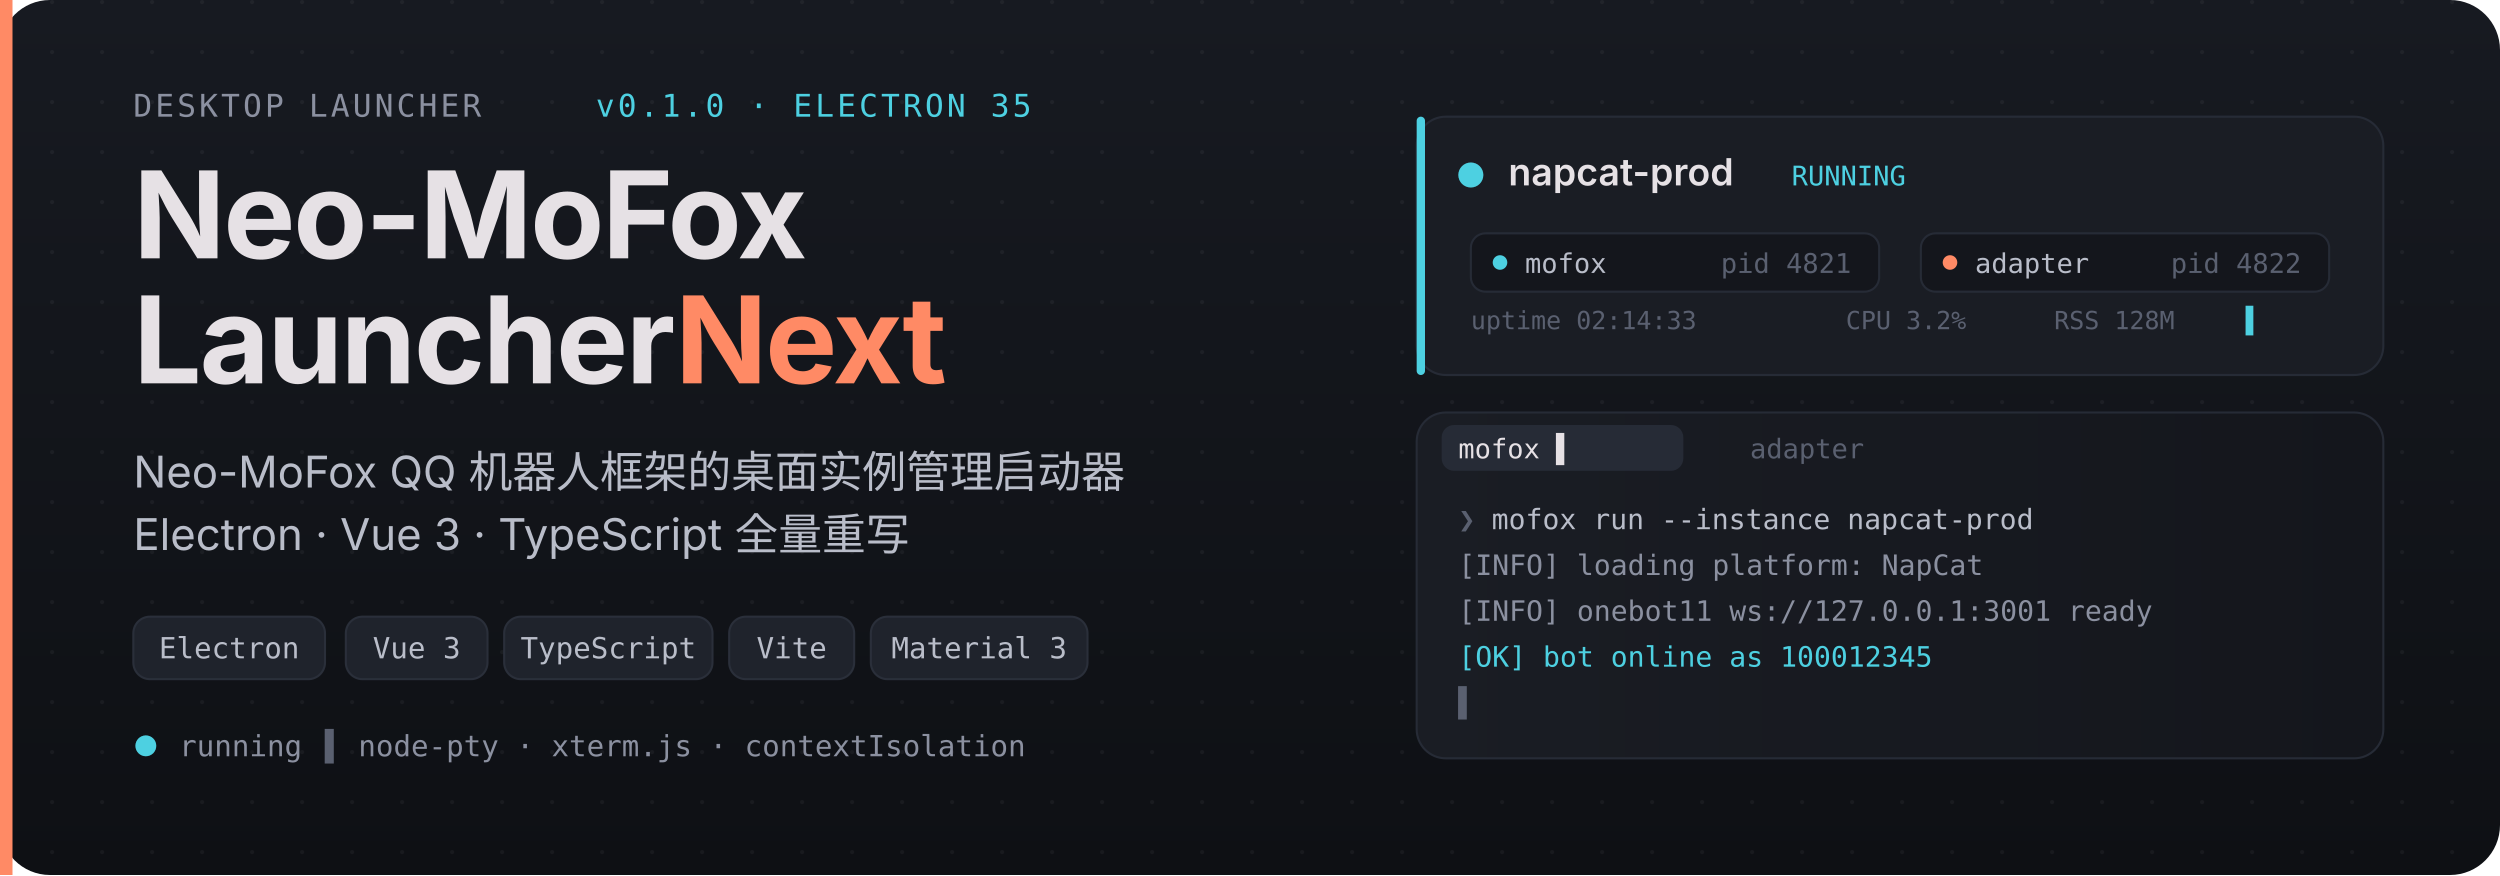
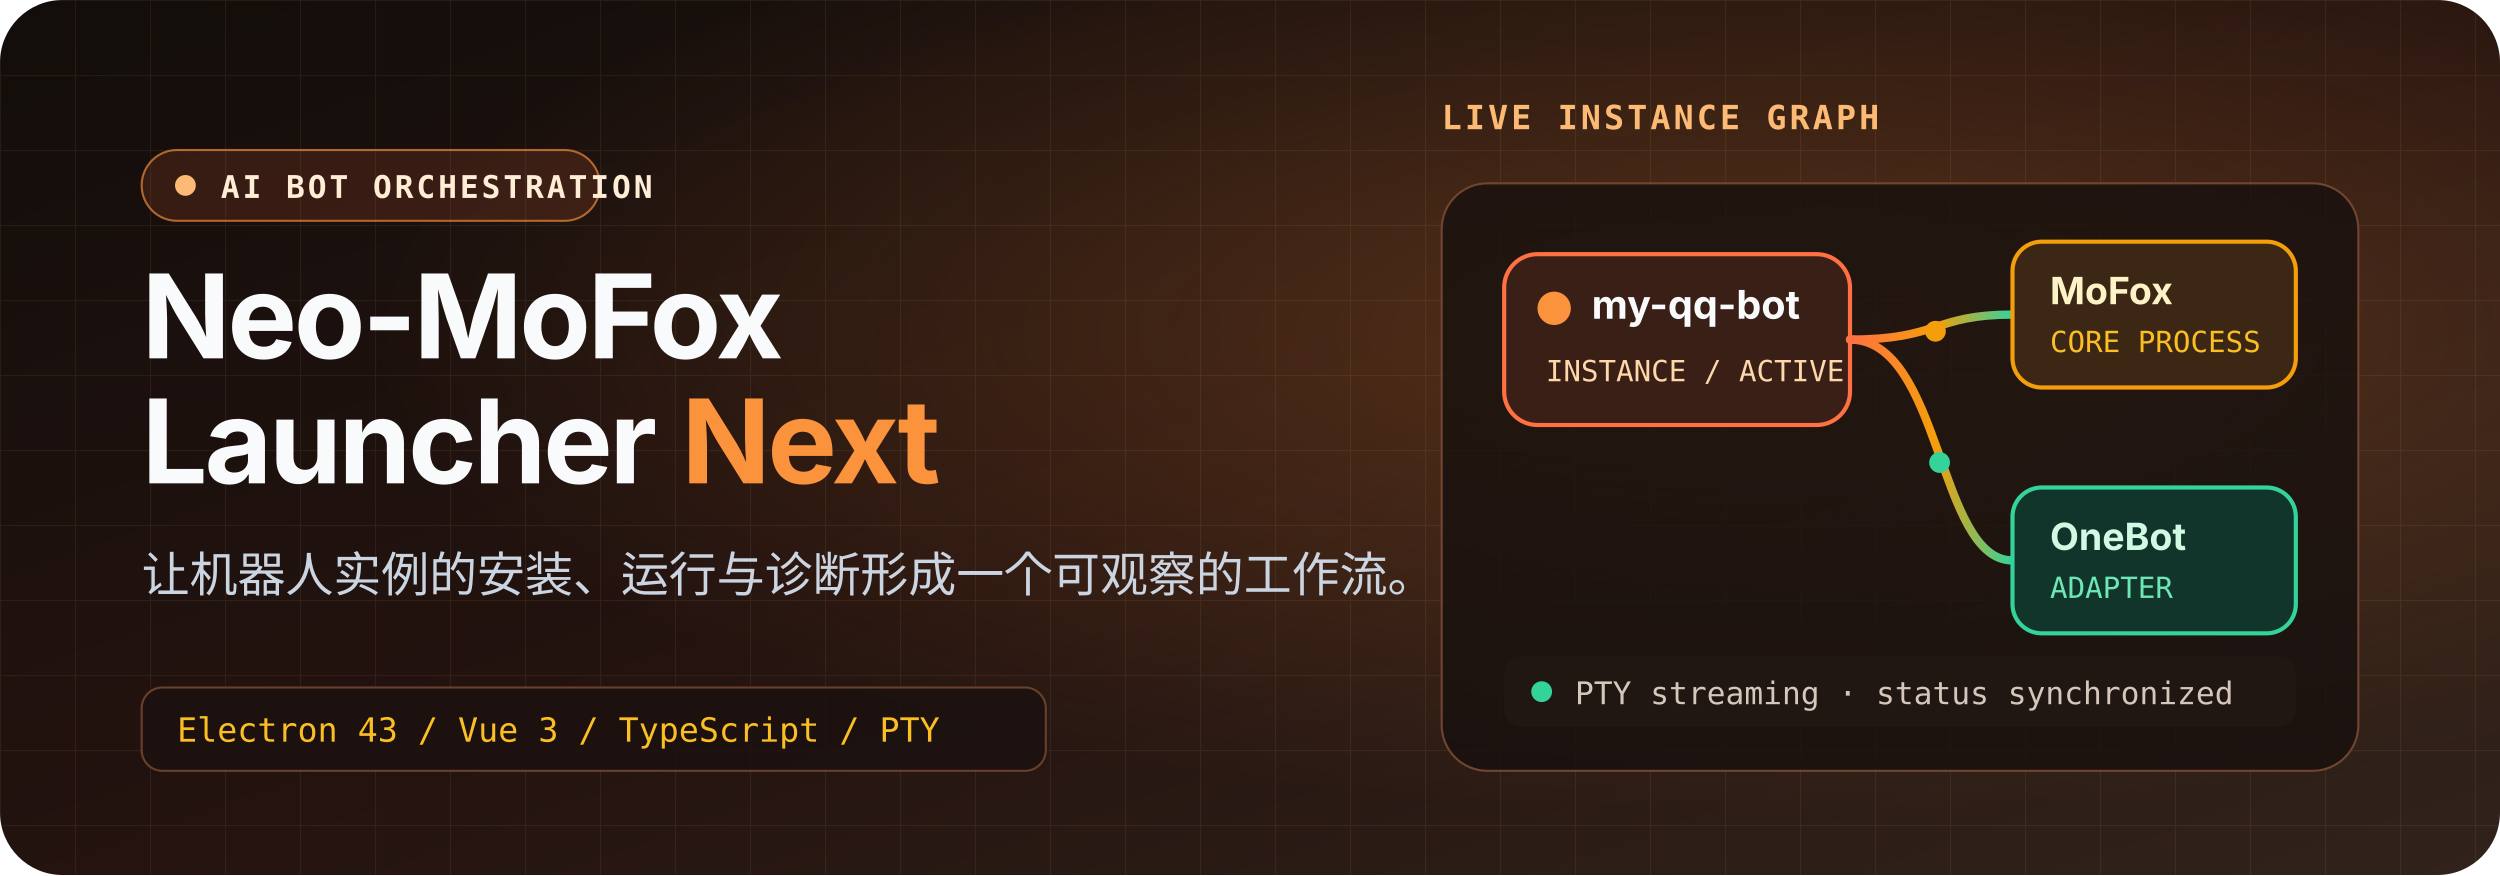
- <svg xmlns="http://www.w3.org/2000/svg" width="1200" height="420" viewBox="0 0 1200 420" role="img" aria-labelledby="hero-title hero-desc">
+ <svg xmlns="http://www.w3.org/2000/svg" width="1200" height="420" viewBox="0 0 1200 420" role="img" aria-labelledby="title desc">
  <defs>
-     <linearGradient id="surfaceGrad" x1="0" y1="0" x2="0" y2="1">
-       <stop offset="0" stop-color="#171A21" />
-       <stop offset="1" stop-color="#0E1014" />
+     <linearGradient id="background" x1="0" y1="0" x2="1" y2="1">
+       <stop offset="0" stop-color="#120d0b" />
+       <stop offset="0.52" stop-color="#24130f" />
+       <stop offset="1" stop-color="#31231b" />
    </linearGradient>
-     <linearGradient id="termGrad" x1="0" y1="0" x2="1" y2="0">
-       <stop offset="0" stop-color="#1A1D24" />
-       <stop offset="1" stop-color="#14161C" />
+     <linearGradient id="flow" x1="0" y1="0" x2="1" y2="0">
+       <stop offset="0" stop-color="#ff7043" />
+       <stop offset="0.52" stop-color="#f59e0b" />
+       <stop offset="1" stop-color="#34d399" />
    </linearGradient>
-     <pattern id="dotGrid" x="0" y="0" width="24" height="24" patternUnits="userSpaceOnUse">
-       <circle cx="1" cy="1" r="1" fill="#E6E1E5" opacity="0.05" />
+     <radialGradient id="glow" cx="70%" cy="38%" r="55%">
+       <stop offset="0" stop-color="#fb923c" stop-opacity="0.24" />
+       <stop offset="1" stop-color="#fb923c" stop-opacity="0" />
+     </radialGradient>
+     <pattern id="grid" width="36" height="36" patternUnits="userSpaceOnUse">
+       <path d="M36 0H0V36" fill="none" stroke="#fed7aa" stroke-opacity="0.07" />
    </pattern>
  </defs>
-   <rect width="1200" height="420" rx="24" fill="url(#surfaceGrad)" />
-   <rect width="1200" height="420" rx="24" fill="url(#dotGrid)" />
-   <rect x="0" y="0" width="6" height="420" fill="#FF8A65" />
-   <g transform="translate(64 56)">
-     <g font-family="ui-monospace, SFMono-Regular, Menlo, monospace" font-size="15" letter-spacing="1.5">
-       <text x="0" y="0" fill="#8B90A0">DESKTOP LAUNCHER</text>
-       <text x="222" y="0" fill="#4DD0E1">v0.1.0 · ELECTRON 35</text>
-     </g>
-     <text x="0" y="68" font-family="-apple-system, BlinkMacSystemFont, 'Segoe UI', 'PingFang SC', sans-serif" font-size="58" font-weight="700" fill="#E6E1E5" letter-spacing="-1">Neo-MoFox</text>
-     <text x="0" y="128" font-family="-apple-system, BlinkMacSystemFont, 'Segoe UI', 'PingFang SC', sans-serif" font-size="58" font-weight="700" fill="#E6E1E5" letter-spacing="-1">Launcher<tspan fill="#FF8A65"> Next</tspan>
+   <rect width="1200" height="420" rx="30" fill="url(#background)" />
+   <rect width="1200" height="420" rx="30" fill="url(#glow)" />
+   <rect width="1200" height="420" rx="30" fill="url(#grid)" />
+   <g id="identity" transform="translate(68 72)">
+     <rect width="220" height="34" rx="17" fill="#ff7043" fill-opacity="0.14" stroke="#fb923c" stroke-opacity="0.65" />
+     <circle cx="21" cy="17" r="5" fill="#fdba74" />
+     <text x="38" y="23" fill="#ffedd5" font-family="ui-monospace, SFMono-Regular, Menlo, monospace" font-size="15" font-weight="700" letter-spacing="1.4">AI BOT ORCHESTRATION</text>
+     <text x="0" y="100" fill="#f8fafc" font-family="-apple-system, BlinkMacSystemFont, 'Segoe UI', 'PingFang SC', sans-serif" font-size="56" font-weight="750" letter-spacing="-1.5">Neo-MoFox</text>
+     <text x="0" y="160" fill="#f8fafc" font-family="-apple-system, BlinkMacSystemFont, 'Segoe UI', 'PingFang SC', sans-serif" font-size="56" font-weight="750" letter-spacing="-1.5">Launcher <tspan fill="#fb923c">Next</tspan>
    </text>
-     <text x="0" y="178" font-family="-apple-system, BlinkMacSystemFont, 'Segoe UI', 'PingFang SC', sans-serif" font-size="21" fill="#B9BDC9">Neo-MoFox QQ 机器人框架的桌面实例管理启动器</text>
-     <text x="0" y="208" font-family="-apple-system, BlinkMacSystemFont, 'Segoe UI', 'PingFang SC', sans-serif" font-size="21" fill="#B9BDC9">Electron · Vue 3 · TypeScript 全量重写</text>
-     <g font-family="ui-monospace, SFMono-Regular, Menlo, monospace" font-size="14">
-       <g transform="translate(0 240)">
-         <rect width="92" height="30" rx="8" fill="#1F232C" stroke="#2A2F3A" />
-         <text x="46" y="20" text-anchor="middle" fill="#B9BDC9">Electron</text>
-       </g>
-       <g transform="translate(102 240)">
-         <rect width="68" height="30" rx="8" fill="#1F232C" stroke="#2A2F3A" />
-         <text x="34" y="20" text-anchor="middle" fill="#B9BDC9">Vue 3</text>
-       </g>
-       <g transform="translate(178 240)">
-         <rect width="100" height="30" rx="8" fill="#1F232C" stroke="#2A2F3A" />
-         <text x="50" y="20" text-anchor="middle" fill="#B9BDC9">TypeScript</text>
-       </g>
-       <g transform="translate(286 240)">
-         <rect width="60" height="30" rx="8" fill="#1F232C" stroke="#2A2F3A" />
-         <text x="30" y="20" text-anchor="middle" fill="#B9BDC9">Vite</text>
-       </g>
-       <g transform="translate(354 240)">
-         <rect width="104" height="30" rx="8" fill="#1F232C" stroke="#2A2F3A" />
-         <text x="52" y="20" text-anchor="middle" fill="#B9BDC9">Material 3</text>
-       </g>
-     </g>
-     <g transform="translate(0 296)" font-family="ui-monospace, SFMono-Regular, Menlo, monospace" font-size="14" fill="#8B90A0">
-       <circle cx="6" cy="6" r="5" fill="#4DD0E1" />
-       <circle cx="6" cy="6" r="5" fill="#4DD0E1" opacity="0.3" />
-       <text x="22" y="11">running</text>
-       <text x="92" y="11" fill="#5A6070">▌</text>
-       <text x="108" y="11">node-pty · xterm.js · contextIsolation</text>
+     <text x="0" y="212" fill="#cbd5e1" font-family="-apple-system, BlinkMacSystemFont, 'Segoe UI', 'PingFang SC', sans-serif" font-size="23">让机器人实例的安装、运行与诊断形成一个可观察的工作流。</text>
+     <g transform="translate(0 258)">
+       <rect width="434" height="40" rx="10" fill="#1c120f" fill-opacity="0.88" stroke="#69402b" />
+       <text x="17" y="26" fill="#fbbf24" font-family="ui-monospace, SFMono-Regular, Menlo, monospace" font-size="16">Electron 43  /  Vue 3  /  TypeScript  /  PTY</text>
    </g>
  </g>
-   <g transform="translate(680 56)">
-     <g transform="translate(0 0)">
-       <rect width="464" height="124" rx="14" fill="#1A1D24" stroke="#262B36" />
-       <rect x="0" y="0" width="4" height="124" rx="2" fill="#4DD0E1" />
-       <circle cx="26" cy="28" r="6" fill="#4DD0E1" />
-       <circle cx="26" cy="28" r="6" fill="#4DD0E1" opacity="0.25" />
-       <text x="44" y="33" font-family="-apple-system, BlinkMacSystemFont, 'Segoe UI', 'PingFang SC', sans-serif" font-size="18" font-weight="600" fill="#E6E1E5">napcat-prod</text>
-       <text x="180" y="33" font-family="ui-monospace, SFMono-Regular, Menlo, monospace" font-size="13" fill="#4DD0E1">RUNNING</text>
-       <g transform="translate(26 56)" font-family="ui-monospace, SFMono-Regular, Menlo, monospace" font-size="13">
-         <rect width="196" height="28" rx="7" fill="#14161C" stroke="#262B36" />
-         <circle cx="14" cy="14" r="3.5" fill="#4DD0E1" />
-         <text x="26" y="19" fill="#B9BDC9">mofox</text>
-         <text x="120" y="19" fill="#5A6070">pid 4821</text>
-         <g transform="translate(216 0)">
-           <rect width="196" height="28" rx="7" fill="#14161C" stroke="#262B36" />
-           <circle cx="14" cy="14" r="3.5" fill="#FF8A65" />
-           <text x="26" y="19" fill="#B9BDC9">adapter</text>
-           <text x="120" y="19" fill="#5A6070">pid 4822</text>
-         </g>
-       </g>
-       <g transform="translate(26 102)" font-family="ui-monospace, SFMono-Regular, Menlo, monospace" font-size="12" fill="#5A6070">
-         <text x="0" y="0">uptime 02:14:33</text>
-         <text x="180" y="0">CPU 3.2%</text>
-         <text x="280" y="0">RSS 128M</text>
-         <text x="372" y="0" fill="#4DD0E1">▌</text>
-       </g>
+   <g id="orchestration-proof" transform="translate(692 62)">
+     <text x="0" y="0" fill="#fdba74" font-family="ui-monospace, SFMono-Regular, Menlo, monospace" font-size="16" font-weight="700" letter-spacing="1.5">LIVE INSTANCE GRAPH</text>
+     <rect x="0" y="26" width="440" height="282" rx="22" fill="#18100e" fill-opacity="0.82" stroke="#71452f" />
+     <g id="instance-node" transform="translate(30 60)">
+       <rect width="166" height="82" rx="16" fill="#3a1f17" stroke="#ff7043" stroke-width="2" />
+       <circle cx="24" cy="26" r="8" fill="#fb923c" />
+       <text x="42" y="31" fill="#f8fafc" font-family="-apple-system, BlinkMacSystemFont, 'Segoe UI', sans-serif" font-size="19" font-weight="700">my-qq-bot</text>
+       <text x="20" y="61" fill="#fed7aa" font-family="ui-monospace, SFMono-Regular, Menlo, monospace" font-size="14">INSTANCE / ACTIVE</text>
    </g>
-     <g transform="translate(0 142)">
-       <rect width="464" height="166" rx="14" fill="url(#termGrad)" stroke="#262B36" />
-       <g transform="translate(20 22)" font-family="ui-monospace, SFMono-Regular, Menlo, monospace" font-size="13">
-         <rect x="-8" y="-16" width="116" height="22" rx="6" fill="#262B36" />
-         <text x="0" y="0" fill="#E6E1E5">mofox ▌</text>
-         <text x="140" y="0" fill="#5A6070">adapter</text>
-       </g>
-       <g transform="translate(20 56)" font-family="ui-monospace, SFMono-Regular, Menlo, monospace" font-size="13.5">
-         <text x="0" y="0" fill="#5A6070">❯</text>
-         <text x="16" y="0" fill="#B9BDC9">mofox run --instance napcat-prod</text>
-         <text x="0" y="22" fill="#8B90A0">[INFO] loading platform: NapCat</text>
-         <text x="0" y="44" fill="#8B90A0">[INFO] onebot11 ws://127.0.0.1:3001 ready</text>
-         <text x="0" y="66" fill="#4DD0E1">[OK]   bot online as 100012345</text>
-         <text x="0" y="88" fill="#5A6070">▌</text>
-       </g>
+     <path d="M196 101C239 101 236 89 274 89" fill="none" stroke="url(#flow)" stroke-width="4" stroke-linecap="round" />
+     <path d="M196 101C240 101 238 207 274 207" fill="none" stroke="url(#flow)" stroke-width="4" stroke-linecap="round" />
+     <circle cx="237" cy="97" r="5" fill="#f59e0b" />
+     <circle cx="239" cy="160" r="5" fill="#34d399" />
+     <g id="mofox-node" transform="translate(274 54)">
+       <rect width="136" height="70" rx="14" fill="#3b2714" stroke="#f59e0b" stroke-width="2" />
+       <text x="18" y="30" fill="#fef3c7" font-family="-apple-system, BlinkMacSystemFont, 'Segoe UI', sans-serif" font-size="18" font-weight="700">MoFox</text>
+       <text x="18" y="53" fill="#fbbf24" font-family="ui-monospace, SFMono-Regular, Menlo, monospace" font-size="14">CORE PROCESS</text>
+     </g>
+     <g id="platform-node" transform="translate(274 172)">
+       <rect width="136" height="70" rx="14" fill="#12352b" stroke="#34d399" stroke-width="2" />
+       <text x="18" y="30" fill="#d1fae5" font-family="-apple-system, BlinkMacSystemFont, 'Segoe UI', sans-serif" font-size="18" font-weight="700">OneBot</text>
+       <text x="18" y="53" fill="#6ee7b7" font-family="ui-monospace, SFMono-Regular, Menlo, monospace" font-size="14">ADAPTER</text>
+     </g>
+     <g id="feedback" transform="translate(30 253)">
+       <rect width="380" height="34" rx="9" fill="#201612" />
+       <circle cx="18" cy="17" r="5" fill="#34d399" />
+       <text x="34" y="23" fill="#d6c7bc" font-family="ui-monospace, SFMono-Regular, Menlo, monospace" font-size="15">PTY streaming · status synchronized</text>
    </g>
  </g>
</svg>
